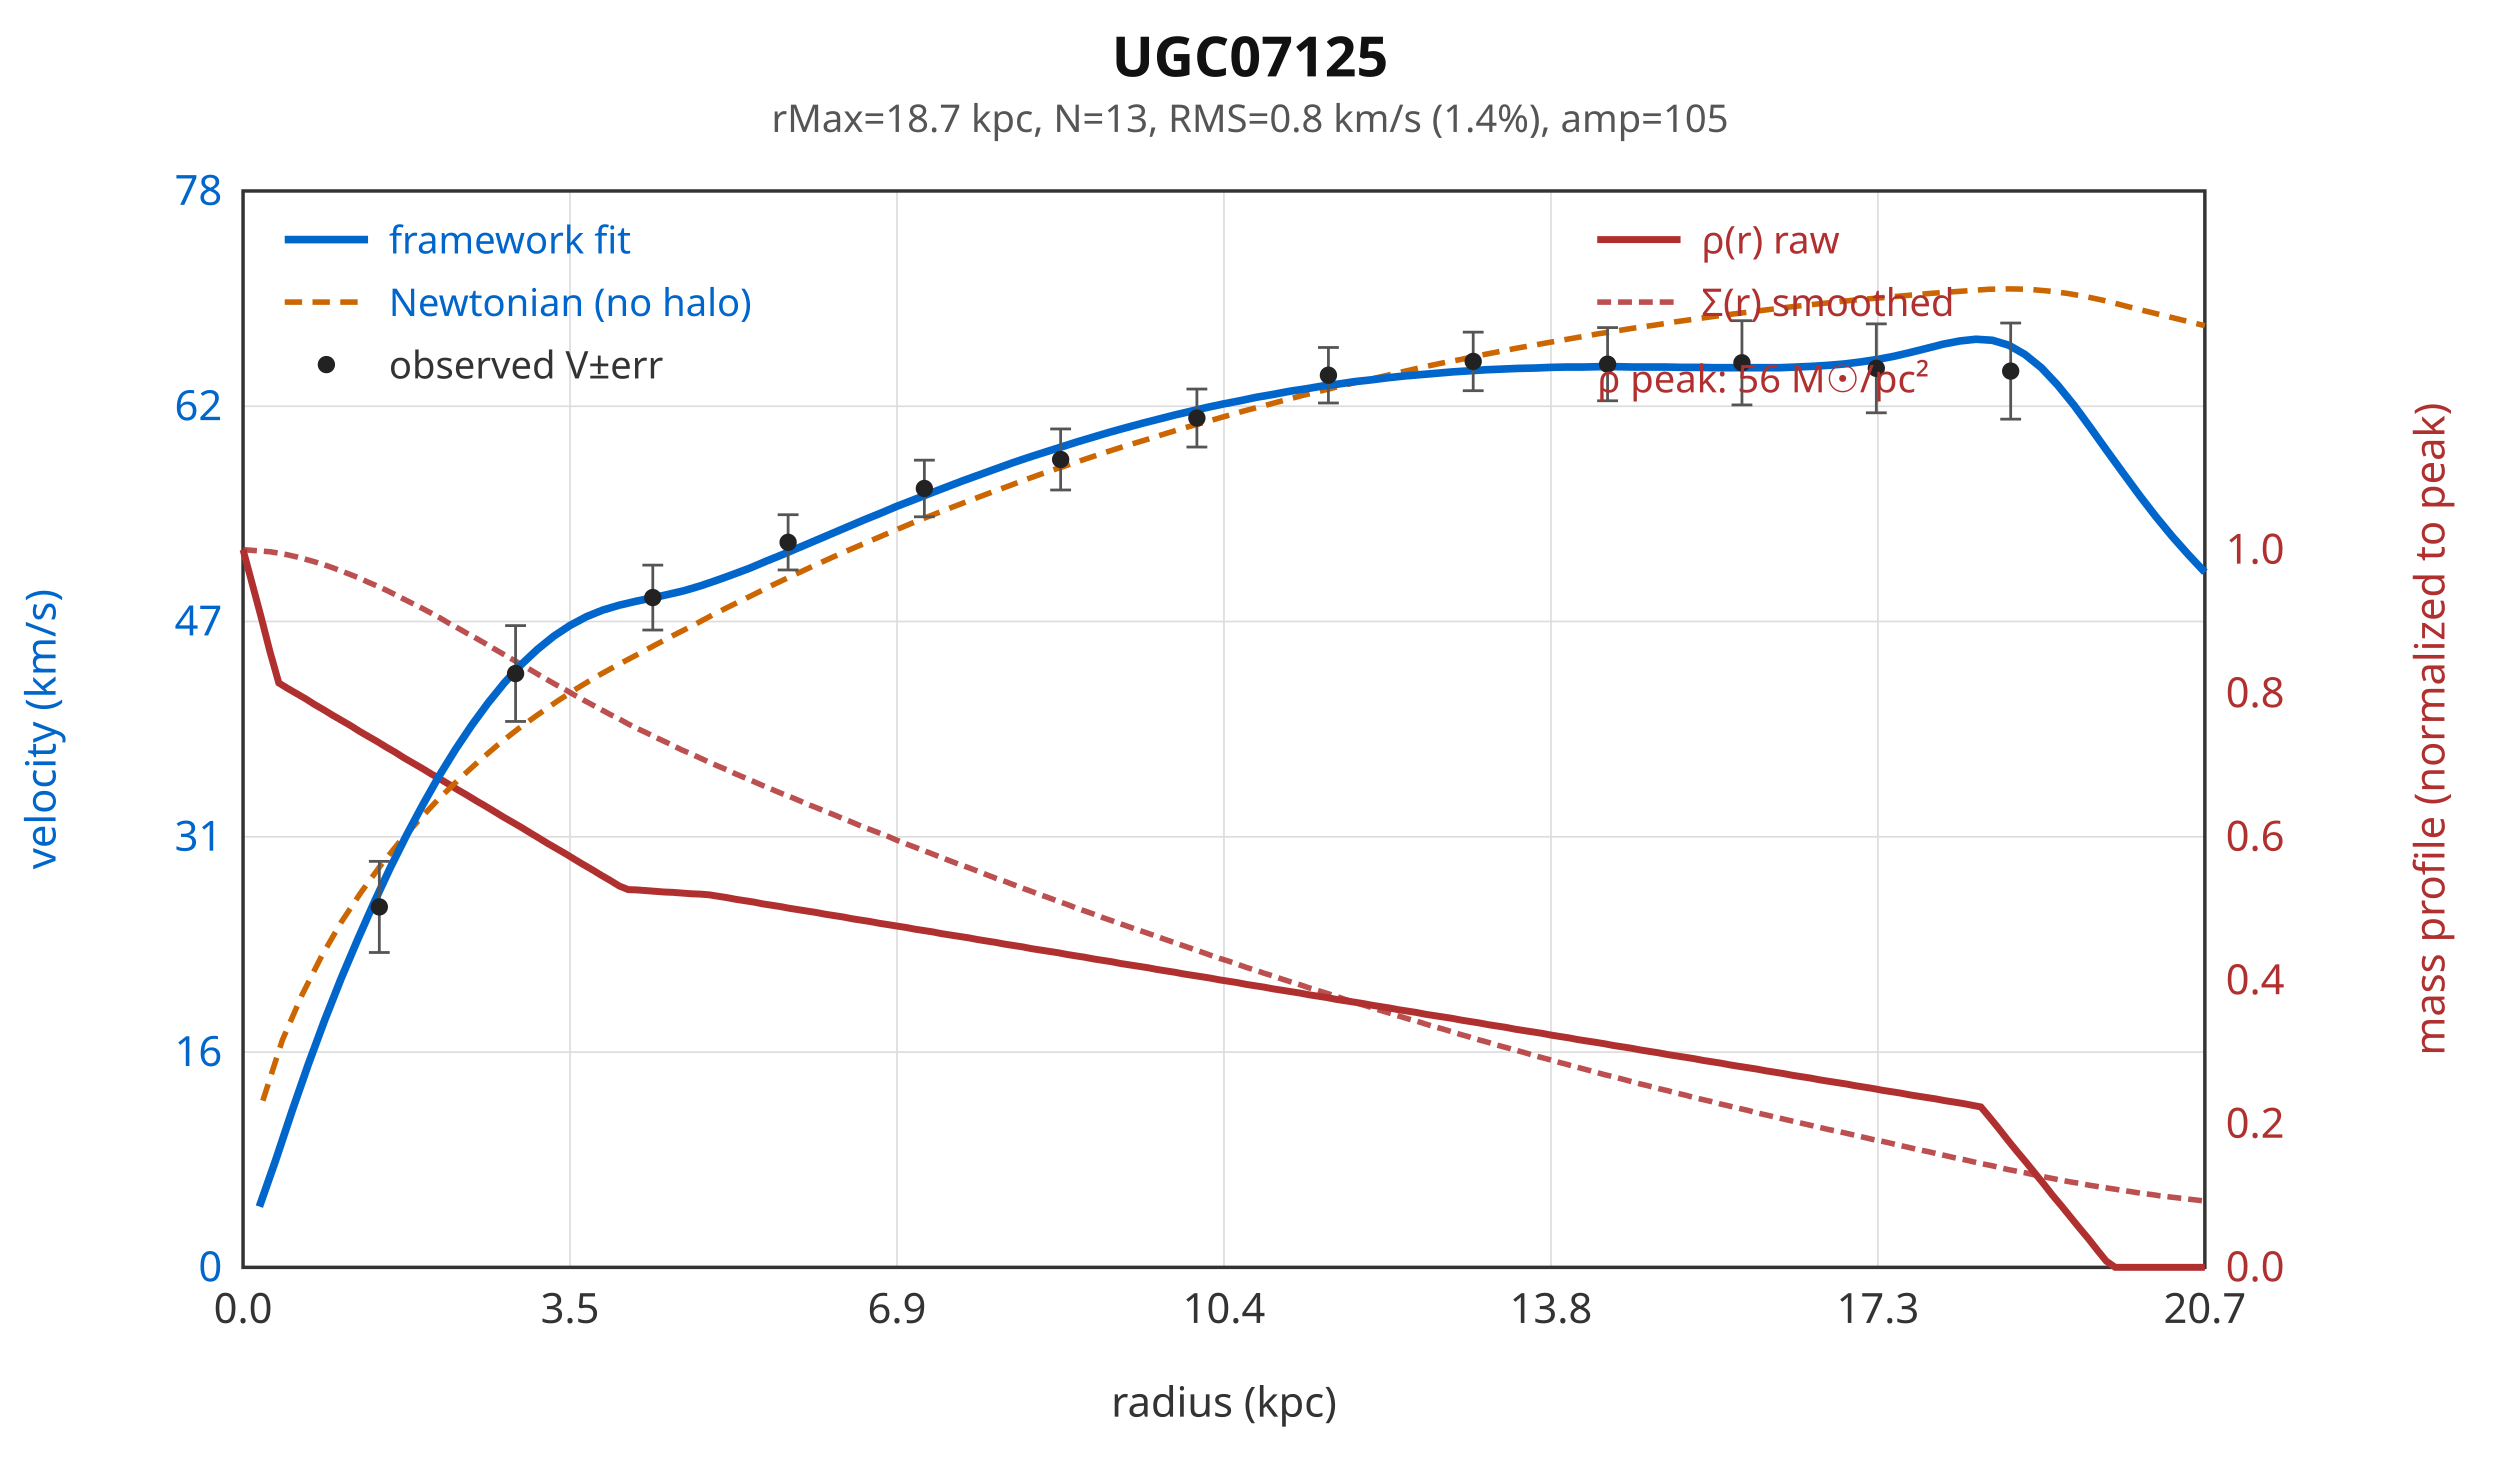
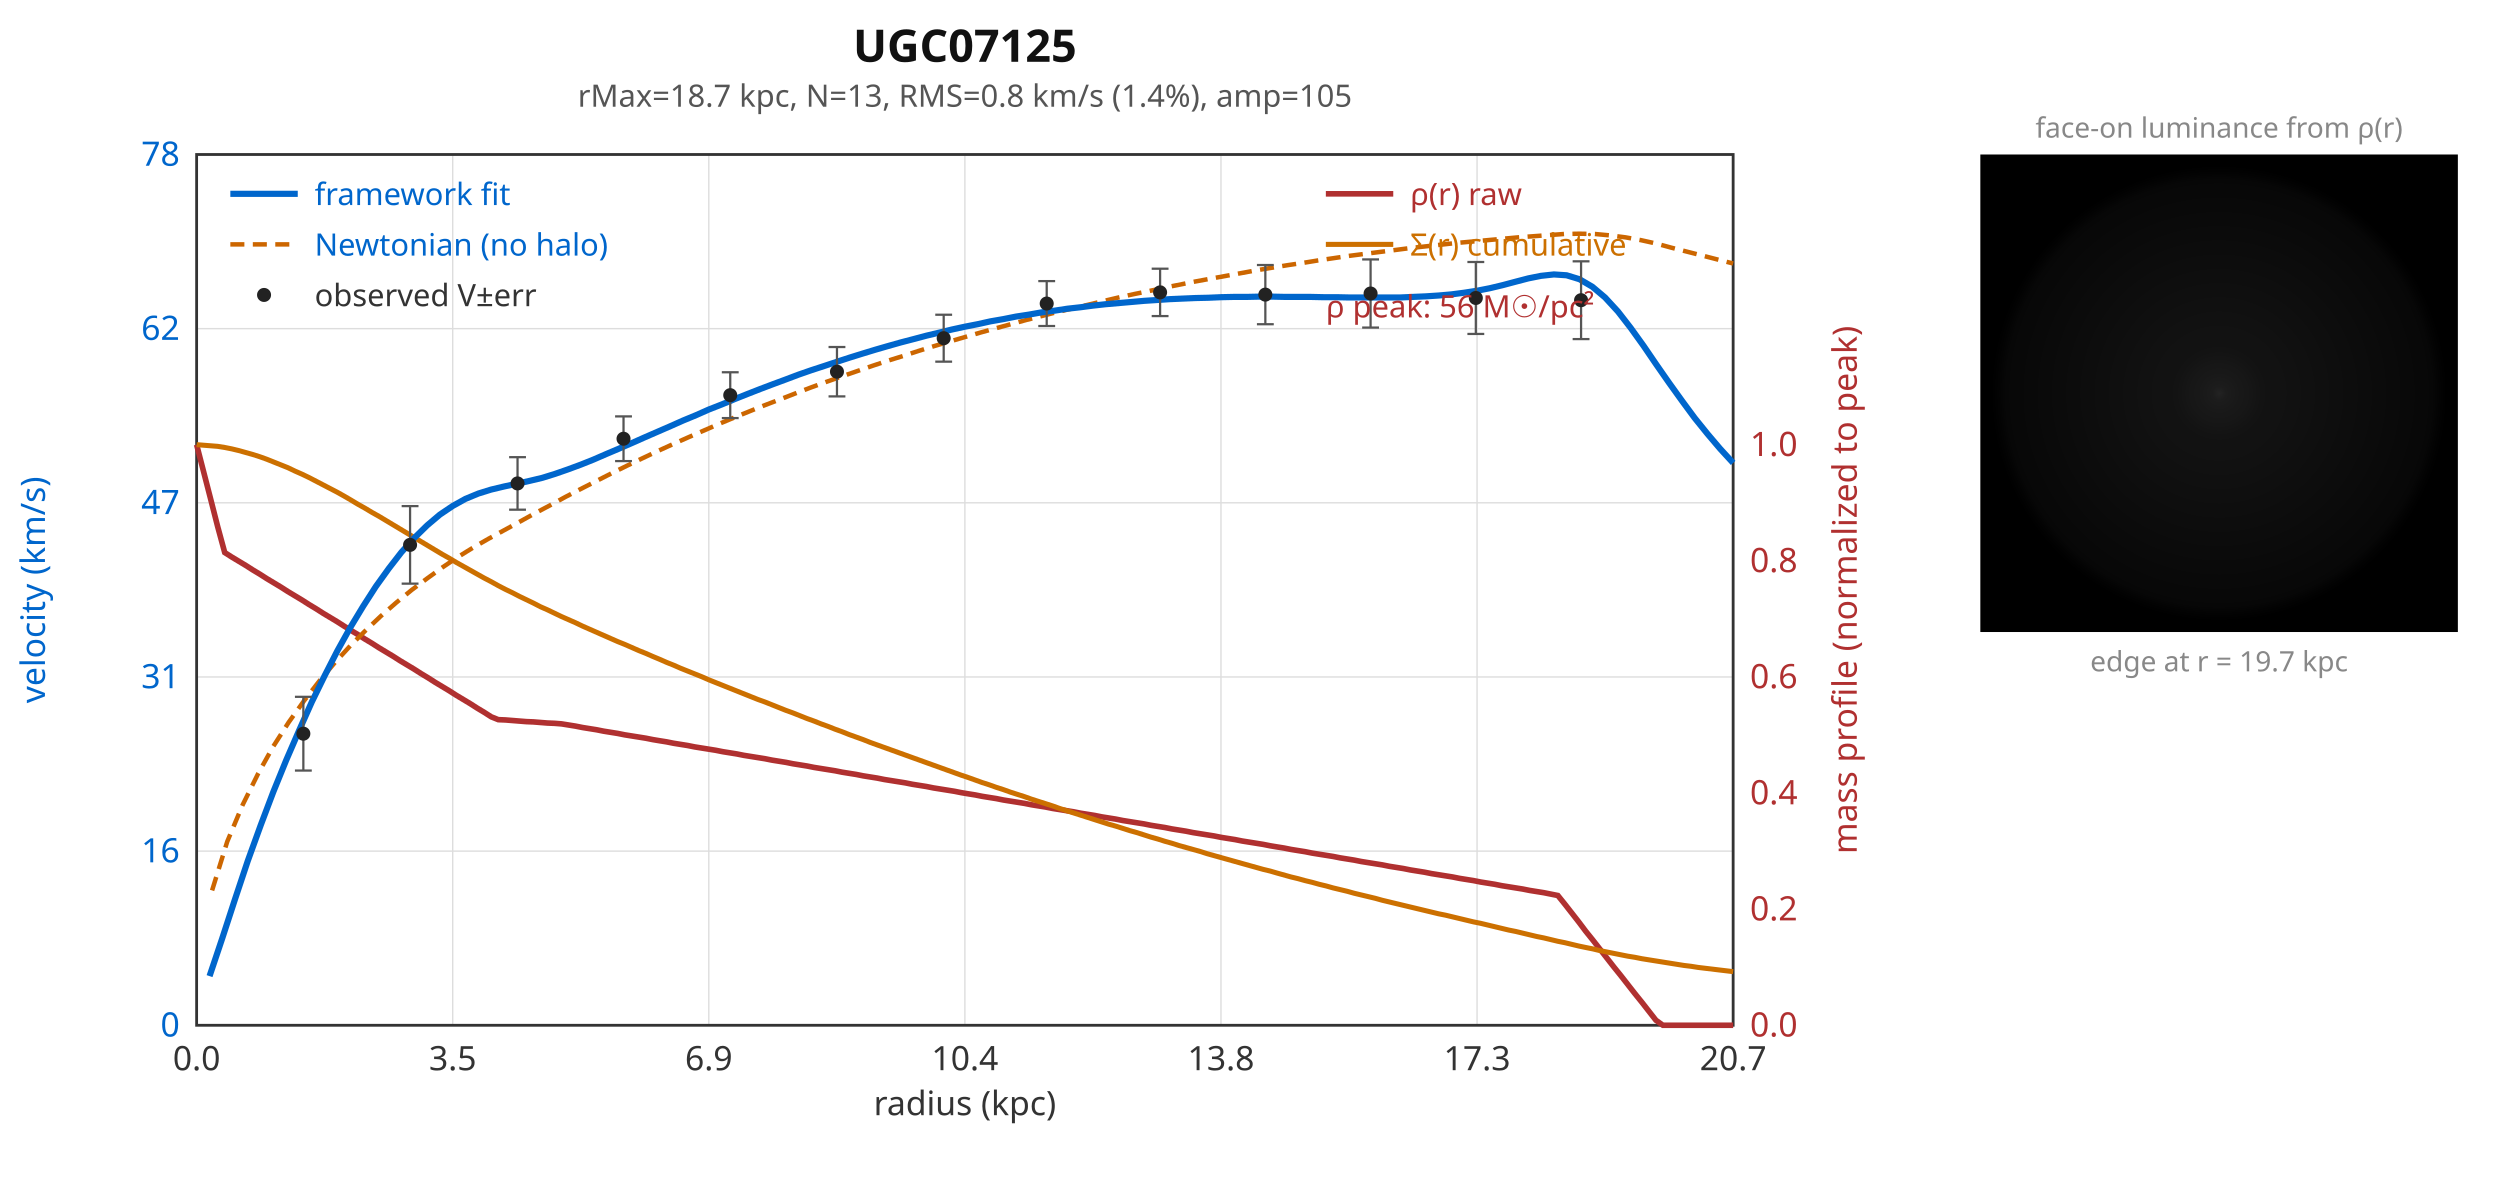
- <svg xmlns="http://www.w3.org/2000/svg" viewBox="0 0 720 420" width="720" height="420" font-family="sans-serif" font-size="12">
+ <svg xmlns="http://www.w3.org/2000/svg" viewBox="0 0 890 420" width="890" height="420" font-family="sans-serif" font-size="12">
  <style>
  .ax { stroke: #333; stroke-width: 1; fill: none; }
  .grid { stroke: #ddd; stroke-width: 0.5; fill: none; }
  .lbl { fill: #333; }
  .lbl-l { fill: #0066cc; }
  .lbl-r { fill: #b03030; }
+   .lbl-s { fill: #cc7000; }
  .obs { fill: #222; }
  .err { stroke: #555; stroke-width: 0.8; fill: none; }
  .fw { stroke: #0066cc; stroke-width: 2.2; fill: none; }
  .nt { stroke: #cc6600; stroke-width: 1.6; fill: none; stroke-dasharray: 5,3; }
  .rho { stroke: #b03030; stroke-width: 2.0; fill: none; }
-   .sig { stroke: #b03030; stroke-width: 1.6; fill: none; stroke-dasharray: 4,2; opacity: 0.85; }
+   .sig { stroke: #cc7000; stroke-width: 1.8; fill: none; }
  .title { fill: #111; font-size: 16px; font-weight: 600; }
  .subtitle { fill: #555; font-size: 11px; }
  .legend { font-size: 11px; }
+   .preview-bg { fill: #000; }
+   .preview-lbl { fill: #888; font-size: 10px; }
</style>
-   <text x="360.0" y="22" text-anchor="middle" class="title">UGC07125</text>
-   <text x="360.0" y="38" text-anchor="middle" class="subtitle">rMax=18.7 kpc, N=13, RMS=0.8 km/s (1.4%), amp=105</text>
-   <line x1="70" y1="365.0" x2="635" y2="365.0" class="grid" />
+   <text x="343.5" y="22" text-anchor="middle" class="title">UGC07125</text>
+   <text x="343.5" y="38" text-anchor="middle" class="subtitle">rMax=18.7 kpc, N=13, RMS=0.8 km/s (1.4%), amp=105</text>
+   <line x1="70" y1="365.0" x2="617" y2="365.0" class="grid" />
  <text x="64" y="369.0" text-anchor="end" class="lbl-l">0</text>
-   <line x1="70" y1="303.0" x2="635" y2="303.0" class="grid" />
+   <line x1="70" y1="303.0" x2="617" y2="303.0" class="grid" />
  <text x="64" y="307.0" text-anchor="end" class="lbl-l">16</text>
-   <line x1="70" y1="241.0" x2="635" y2="241.0" class="grid" />
+   <line x1="70" y1="241.0" x2="617" y2="241.0" class="grid" />
  <text x="64" y="245.0" text-anchor="end" class="lbl-l">31</text>
-   <line x1="70" y1="179.0" x2="635" y2="179.0" class="grid" />
+   <line x1="70" y1="179.0" x2="617" y2="179.0" class="grid" />
  <text x="64" y="183.0" text-anchor="end" class="lbl-l">47</text>
-   <line x1="70" y1="117" x2="635" y2="117" class="grid" />
+   <line x1="70" y1="117" x2="617" y2="117" class="grid" />
  <text x="64" y="121" text-anchor="end" class="lbl-l">62</text>
-   <line x1="70" y1="55.0" x2="635" y2="55.0" class="grid" />
+   <line x1="70" y1="55.0" x2="617" y2="55.0" class="grid" />
  <text x="64" y="59.0" text-anchor="end" class="lbl-l">78</text>
-   <text x="641" y="369.0" text-anchor="start" class="lbl-r">0.0</text>
-   <text x="641" y="327.667" text-anchor="start" class="lbl-r">0.2</text>
-   <text x="641" y="286.333" text-anchor="start" class="lbl-r">0.4</text>
-   <text x="641" y="245" text-anchor="start" class="lbl-r">0.6</text>
-   <text x="641" y="203.667" text-anchor="start" class="lbl-r">0.8</text>
-   <text x="641" y="162.333" text-anchor="start" class="lbl-r">1.0</text>
+   <text x="623" y="369.0" text-anchor="start" class="lbl-r">0.0</text>
+   <text x="623" y="327.667" text-anchor="start" class="lbl-r">0.2</text>
+   <text x="623" y="286.333" text-anchor="start" class="lbl-r">0.4</text>
+   <text x="623" y="245" text-anchor="start" class="lbl-r">0.6</text>
+   <text x="623" y="203.667" text-anchor="start" class="lbl-r">0.8</text>
+   <text x="623" y="162.333" text-anchor="start" class="lbl-r">1.0</text>
  <line x1="70.0" y1="55" x2="70.0" y2="365" class="grid" />
  <text x="70.0" y="381" text-anchor="middle" class="lbl">0.0</text>
-   <line x1="164.167" y1="55" x2="164.167" y2="365" class="grid" />
-   <text x="164.167" y="381" text-anchor="middle" class="lbl">3.5</text>
-   <line x1="258.333" y1="55" x2="258.333" y2="365" class="grid" />
-   <text x="258.333" y="381" text-anchor="middle" class="lbl">6.9</text>
-   <line x1="352.5" y1="55" x2="352.5" y2="365" class="grid" />
-   <text x="352.5" y="381" text-anchor="middle" class="lbl">10.4</text>
-   <line x1="446.667" y1="55" x2="446.667" y2="365" class="grid" />
-   <text x="446.667" y="381" text-anchor="middle" class="lbl">13.8</text>
-   <line x1="540.833" y1="55" x2="540.833" y2="365" class="grid" />
-   <text x="540.833" y="381" text-anchor="middle" class="lbl">17.3</text>
-   <line x1="635.0" y1="55" x2="635.0" y2="365" class="grid" />
-   <text x="635.0" y="381" text-anchor="middle" class="lbl">20.7</text>
-   <text x="352.5" y="408" text-anchor="middle" class="lbl">radius (kpc)</text>
+   <line x1="161.167" y1="55" x2="161.167" y2="365" class="grid" />
+   <text x="161.167" y="381" text-anchor="middle" class="lbl">3.5</text>
+   <line x1="252.333" y1="55" x2="252.333" y2="365" class="grid" />
+   <text x="252.333" y="381" text-anchor="middle" class="lbl">6.9</text>
+   <line x1="343.5" y1="55" x2="343.5" y2="365" class="grid" />
+   <text x="343.5" y="381" text-anchor="middle" class="lbl">10.4</text>
+   <line x1="434.667" y1="55" x2="434.667" y2="365" class="grid" />
+   <text x="434.667" y="381" text-anchor="middle" class="lbl">13.8</text>
+   <line x1="525.833" y1="55" x2="525.833" y2="365" class="grid" />
+   <text x="525.833" y="381" text-anchor="middle" class="lbl">17.3</text>
+   <line x1="617.0" y1="55" x2="617.0" y2="365" class="grid" />
+   <text x="617.0" y="381" text-anchor="middle" class="lbl">20.7</text>
+   <text x="343.5" y="397" text-anchor="middle" class="lbl">radius (kpc)</text>
  <text x="16" y="210.0" text-anchor="middle" class="lbl-l" transform="rotate(-90, 16, 210.0)">velocity (km/s)</text>
-   <text x="704" y="210.0" text-anchor="middle" class="lbl-r" transform="rotate(-90, 704, 210.0)">mass profile (normalized to peak)</text>
-   <rect x="70" y="55" width="565" height="310" class="ax" />
-   <path d="M 70.0,158.3 L 72.6,168.0 L 75.2,177.7 L 77.7,187.5 L 80.3,196.7 L 82.9,198.3 L 85.5,199.8 L 88.1,201.3 L 90.6,202.9 L 93.2,204.4 L 95.8,206.0 L 98.4,207.5 L 101.0,209.0 L 103.5,210.6 L 106.1,212.1 L 108.7,213.6 L 111.3,215.2 L 113.9,216.7 L 116.4,218.3 L 119.0,219.8 L 121.6,221.3 L 124.2,222.9 L 126.8,224.4 L 129.3,225.9 L 131.9,227.5 L 134.5,229.0 L 137.1,230.6 L 139.7,232.1 L 142.2,233.6 L 144.8,235.2 L 147.4,236.7 L 150.0,238.2 L 152.6,239.8 L 155.1,241.3 L 157.7,242.9 L 160.3,244.4 L 162.9,245.9 L 165.5,247.5 L 168.0,249.0 L 170.6,250.5 L 173.2,252.1 L 175.8,253.6 L 178.4,255.2 L 180.9,256.2 L 183.5,256.3 L 186.1,256.5 L 188.7,256.7 L 191.3,256.9 L 193.8,257.0 L 196.4,257.2 L 199.0,257.4 L 201.6,257.5 L 204.2,257.7 L 206.7,258.1 L 209.3,258.5 L 211.9,259.0 L 214.5,259.4 L 217.1,259.8 L 219.6,260.3 L 222.2,260.7 L 224.8,261.1 L 227.4,261.6 L 230.0,262.0 L 232.5,262.4 L 235.1,262.8 L 237.7,263.3 L 240.3,263.7 L 242.9,264.1 L 245.4,264.6 L 248.0,265.0 L 250.6,265.4 L 253.2,265.9 L 255.8,266.3 L 258.3,266.7 L 260.9,267.1 L 263.5,267.6 L 266.1,268.0 L 268.7,268.4 L 271.2,268.9 L 273.8,269.3 L 276.4,269.7 L 279.0,270.1 L 281.6,270.6 L 284.1,271.0 L 286.7,271.4 L 289.3,271.9 L 291.9,272.3 L 294.5,272.7 L 297.0,273.2 L 299.6,273.6 L 302.2,274.0 L 304.8,274.4 L 307.4,274.9 L 309.9,275.3 L 312.5,275.7 L 315.1,276.2 L 317.7,276.6 L 320.3,277.0 L 322.8,277.5 L 325.4,277.9 L 328.0,278.3 L 330.6,278.7 L 333.2,279.2 L 335.7,279.6 L 338.3,280.0 L 340.9,280.5 L 343.5,280.9 L 346.1,281.3 L 348.6,281.7 L 351.2,282.2 L 353.8,282.6 L 356.4,283.0 L 358.9,283.5 L 361.5,283.9 L 364.1,284.3 L 366.7,284.8 L 369.3,285.2 L 371.8,285.6 L 374.4,286.0 L 377.0,286.5 L 379.6,286.9 L 382.2,287.3 L 384.7,287.8 L 387.3,288.2 L 389.9,288.6 L 392.5,289.0 L 395.1,289.5 L 397.6,289.9 L 400.2,290.3 L 402.8,290.8 L 405.4,291.2 L 408.0,291.6 L 410.5,292.1 L 413.1,292.5 L 415.7,292.9 L 418.3,293.3 L 420.9,293.8 L 423.4,294.2 L 426.0,294.6 L 428.6,295.1 L 431.2,295.5 L 433.8,295.9 L 436.3,296.4 L 438.9,296.8 L 441.5,297.2 L 444.1,297.6 L 446.7,298.1 L 449.2,298.5 L 451.8,298.9 L 454.4,299.4 L 457.0,299.8 L 459.6,300.2 L 462.1,300.6 L 464.7,301.1 L 467.3,301.5 L 469.9,301.9 L 472.5,302.4 L 475.0,302.8 L 477.6,303.2 L 480.2,303.7 L 482.8,304.1 L 485.4,304.5 L 487.9,304.9 L 490.5,305.4 L 493.1,305.8 L 495.7,306.2 L 498.3,306.7 L 500.8,307.1 L 503.4,307.5 L 506.0,307.9 L 508.6,308.4 L 511.2,308.8 L 513.7,309.2 L 516.3,309.7 L 518.9,310.1 L 521.5,310.5 L 524.1,311.0 L 526.6,311.4 L 529.2,311.8 L 531.8,312.2 L 534.4,312.7 L 537.0,313.1 L 539.5,313.5 L 542.1,314.0 L 544.7,314.4 L 547.3,314.8 L 549.9,315.3 L 552.4,315.7 L 555.0,316.1 L 557.6,316.5 L 560.2,317.0 L 562.8,317.4 L 565.3,317.8 L 567.9,318.3 L 570.5,318.8 L 573.1,321.9 L 575.7,325.1 L 578.2,328.3 L 580.8,331.5 L 583.4,334.6 L 586.0,337.8 L 588.6,341.0 L 591.1,344.2 L 593.7,347.3 L 596.3,350.5 L 598.9,353.7 L 601.5,356.8 L 604.0,360.0 L 606.6,363.2 L 609.2,365.0 L 611.8,365.0 L 614.4,365.0 L 616.9,365.0 L 619.5,365.0 L 622.1,365.0 L 624.7,365.0 L 627.3,365.0 L 629.8,365.0 L 632.4,365.0 L 635.0,365.0" class="rho" />
-   <path d="M 70.0,158.3 L 72.6,158.5 L 75.2,158.7 L 77.7,158.9 L 80.3,159.3 L 82.9,159.8 L 85.5,160.4 L 88.1,161.1 L 90.6,161.8 L 93.2,162.6 L 95.8,163.5 L 98.4,164.5 L 101.0,165.5 L 103.5,166.5 L 106.1,167.7 L 108.7,168.8 L 111.3,170.0 L 113.9,171.3 L 116.4,172.6 L 119.0,173.9 L 121.6,175.2 L 124.2,176.6 L 126.8,178.0 L 129.3,179.5 L 131.9,180.9 L 134.5,182.4 L 137.1,183.8 L 139.7,185.3 L 142.2,186.8 L 144.8,188.3 L 147.4,189.8 L 150.0,191.3 L 152.6,192.8 L 155.1,194.3 L 157.7,195.8 L 160.3,197.3 L 162.9,198.7 L 165.5,200.2 L 168.0,201.6 L 170.6,203.0 L 173.2,204.4 L 175.8,205.8 L 178.4,207.1 L 180.9,208.5 L 183.5,209.8 L 186.1,211.0 L 188.7,212.3 L 191.3,213.5 L 193.8,214.7 L 196.4,216.0 L 199.0,217.1 L 201.6,218.3 L 204.2,219.5 L 206.7,220.6 L 209.3,221.7 L 211.9,222.9 L 214.5,224.0 L 217.1,225.1 L 219.6,226.2 L 222.2,227.3 L 224.8,228.4 L 227.4,229.4 L 230.0,230.5 L 232.5,231.6 L 235.1,232.6 L 237.7,233.7 L 240.3,234.7 L 242.9,235.8 L 245.4,236.8 L 248.0,237.9 L 250.6,238.9 L 253.2,239.9 L 255.8,240.9 L 258.3,242.0 L 260.9,243.0 L 263.5,244.0 L 266.1,245.0 L 268.7,246.0 L 271.2,247.0 L 273.8,248.0 L 276.4,249.0 L 279.0,249.9 L 281.6,250.9 L 284.1,251.9 L 286.7,252.9 L 289.3,253.8 L 291.9,254.8 L 294.5,255.8 L 297.0,256.7 L 299.6,257.7 L 302.2,258.6 L 304.8,259.6 L 307.4,260.5 L 309.9,261.5 L 312.5,262.4 L 315.1,263.3 L 317.7,264.3 L 320.3,265.2 L 322.8,266.1 L 325.4,267.0 L 328.0,267.9 L 330.6,268.8 L 333.2,269.7 L 335.7,270.6 L 338.3,271.5 L 340.9,272.4 L 343.5,273.3 L 346.1,274.2 L 348.6,275.1 L 351.2,276.0 L 353.8,276.8 L 356.4,277.7 L 358.9,278.6 L 361.5,279.4 L 364.1,280.3 L 366.7,281.1 L 369.3,282.0 L 371.8,282.8 L 374.4,283.6 L 377.0,284.5 L 379.6,285.3 L 382.2,286.1 L 384.7,286.9 L 387.3,287.8 L 389.9,288.6 L 392.5,289.4 L 395.1,290.2 L 397.6,291.0 L 400.2,291.8 L 402.8,292.6 L 405.4,293.4 L 408.0,294.1 L 410.5,294.9 L 413.1,295.7 L 415.7,296.4 L 418.3,297.2 L 420.9,298.0 L 423.4,298.7 L 426.0,299.5 L 428.6,300.2 L 431.2,301.0 L 433.8,301.7 L 436.3,302.4 L 438.9,303.1 L 441.5,303.9 L 444.1,304.6 L 446.7,305.3 L 449.2,306.0 L 451.8,306.7 L 454.4,307.4 L 457.0,308.1 L 459.6,308.8 L 462.1,309.5 L 464.7,310.1 L 467.3,310.8 L 469.9,311.5 L 472.5,312.2 L 475.0,312.8 L 477.6,313.5 L 480.2,314.1 L 482.8,314.8 L 485.4,315.4 L 487.9,316.1 L 490.5,316.7 L 493.1,317.3 L 495.7,318.0 L 498.3,318.6 L 500.8,319.2 L 503.4,319.8 L 506.0,320.5 L 508.6,321.1 L 511.2,321.7 L 513.7,322.3 L 516.3,322.9 L 518.9,323.5 L 521.5,324.1 L 524.1,324.7 L 526.6,325.3 L 529.2,325.8 L 531.8,326.4 L 534.4,327.0 L 537.0,327.6 L 539.5,328.2 L 542.1,328.7 L 544.7,329.3 L 547.3,329.9 L 549.9,330.5 L 552.4,331.1 L 555.0,331.6 L 557.6,332.2 L 560.2,332.8 L 562.8,333.4 L 565.3,333.9 L 567.9,334.5 L 570.5,335.1 L 573.1,335.6 L 575.7,336.2 L 578.2,336.8 L 580.8,337.3 L 583.4,337.8 L 586.0,338.4 L 588.6,338.9 L 591.1,339.4 L 593.7,339.9 L 596.3,340.4 L 598.9,340.8 L 601.5,341.3 L 604.0,341.7 L 606.6,342.1 L 609.2,342.5 L 611.8,342.9 L 614.4,343.3 L 616.9,343.7 L 619.5,344.0 L 622.1,344.4 L 624.7,344.7 L 627.3,345.0 L 629.8,345.3 L 632.4,345.6 L 635.0,345.9" class="sig" />
-   <path d="M 75.7,317.0 L 81.3,299.6 L 87.0,286.5 L 92.6,275.4 L 98.2,265.7 L 103.9,257.1 L 109.5,249.4 L 115.2,242.3 L 120.9,235.9 L 126.5,229.9 L 132.2,224.4 L 137.8,219.3 L 143.4,214.5 L 149.1,210.0 L 154.8,205.9 L 160.4,202.0 L 166.1,198.3 L 171.7,194.9 L 177.3,191.8 L 183.0,188.8 L 188.6,185.8 L 194.3,182.8 L 200.0,179.9 L 205.6,176.9 L 211.2,174.1 L 216.9,171.3 L 222.5,168.5 L 228.2,165.8 L 233.8,163.2 L 239.5,160.6 L 245.2,158.1 L 250.8,155.7 L 256.4,153.3 L 262.1,150.9 L 267.8,148.6 L 273.4,146.4 L 279.1,144.2 L 284.7,142.1 L 290.4,140.0 L 296.0,137.9 L 301.6,135.9 L 307.3,134.0 L 312.9,132.1 L 318.6,130.2 L 324.2,128.4 L 329.9,126.7 L 335.6,124.9 L 341.2,123.2 L 346.9,121.6 L 352.5,120.0 L 358.1,118.4 L 363.8,116.9 L 369.4,115.4 L 375.1,113.9 L 380.8,112.5 L 386.4,111.1 L 392.0,109.8 L 397.7,108.5 L 403.3,107.2 L 409.0,105.9 L 414.6,104.7 L 420.3,103.6 L 425.9,102.4 L 431.6,101.3 L 437.2,100.2 L 442.9,99.2 L 448.5,98.2 L 454.2,97.2 L 459.9,96.2 L 465.5,95.3 L 471.1,94.4 L 476.8,93.6 L 482.4,92.7 L 488.1,91.9 L 493.8,91.1 L 499.4,90.4 L 505.1,89.7 L 510.7,89.0 L 516.4,88.3 L 522.0,87.7 L 527.6,87.1 L 533.3,86.5 L 539.0,86.0 L 544.6,85.5 L 550.2,85.0 L 555.9,84.5 L 561.6,84.1 L 567.2,83.7 L 572.9,83.3 L 578.5,83.2 L 584.1,83.3 L 589.8,83.8 L 595.4,84.5 L 601.1,85.5 L 606.7,86.7 L 612.4,88.2 L 618.0,89.6 L 623.7,91.0 L 629.4,92.4 L 635.0,93.8" class="nt" />
-   <path d="M 74.7,347.5 L 79.4,334.1 L 84.1,320.0 L 88.8,306.5 L 93.5,293.8 L 98.2,281.9 L 103.0,270.6 L 107.7,260.0 L 112.4,249.9 L 117.1,240.5 L 121.8,231.7 L 126.5,223.4 L 131.2,215.8 L 135.9,208.8 L 140.6,202.4 L 145.3,196.6 L 150.0,191.5 L 154.8,187.0 L 159.5,183.2 L 164.2,180.1 L 168.9,177.6 L 173.6,175.7 L 178.3,174.3 L 183.0,173.2 L 187.7,172.2 L 192.4,171.2 L 197.1,170.1 L 201.8,168.7 L 206.5,167.1 L 211.2,165.4 L 216.0,163.6 L 220.7,161.6 L 225.4,159.7 L 230.1,157.7 L 234.8,155.7 L 239.5,153.7 L 244.2,151.7 L 248.9,149.7 L 253.6,147.8 L 258.3,145.8 L 263.0,144.0 L 267.8,142.1 L 272.5,140.3 L 277.2,138.5 L 281.9,136.8 L 286.6,135.1 L 291.3,133.4 L 296.0,131.8 L 300.7,130.3 L 305.4,128.8 L 310.1,127.3 L 314.8,125.9 L 319.5,124.5 L 324.2,123.2 L 329.0,121.9 L 333.7,120.7 L 338.4,119.5 L 343.1,118.4 L 347.8,117.3 L 352.5,116.3 L 357.2,115.4 L 361.9,114.4 L 366.6,113.6 L 371.3,112.7 L 376.0,112.0 L 380.7,111.2 L 385.5,110.6 L 390.2,109.9 L 394.9,109.4 L 399.6,108.8 L 404.3,108.3 L 409.0,107.9 L 413.7,107.5 L 418.4,107.1 L 423.1,106.8 L 427.8,106.5 L 432.5,106.3 L 437.2,106.1 L 442.0,106.0 L 446.7,105.8 L 451.4,105.7 L 456.1,105.7 L 460.8,105.6 L 465.5,105.6 L 470.2,105.7 L 474.9,105.7 L 479.6,105.7 L 484.3,105.8 L 489.0,105.8 L 493.8,105.9 L 498.5,105.9 L 503.2,105.9 L 507.9,105.9 L 512.6,105.9 L 517.3,105.7 L 522.0,105.5 L 526.7,105.2 L 531.4,104.8 L 536.1,104.2 L 540.8,103.5 L 545.5,102.6 L 550.2,101.5 L 555.0,100.3 L 559.7,99.1 L 564.4,98.2 L 569.1,97.7 L 573.8,98.0 L 578.5,99.4 L 583.2,102.1 L 587.9,105.9 L 592.6,110.9 L 597.3,116.7 L 602.0,123.1 L 606.7,129.7 L 611.5,136.3 L 616.2,142.7 L 620.9,148.8 L 625.6,154.5 L 630.3,159.8 L 635.0,164.8" class="fw" />
-   <line x1="109.244" y1="248.068" x2="109.244" y2="274.318" class="err" />
-   <line x1="106.244" y1="248.068" x2="112.244" y2="248.068" class="err" />
-   <line x1="106.244" y1="274.318" x2="112.244" y2="274.318" class="err" />
-   <circle cx="109.244" cy="261.193" r="2.5" class="obs" />
-   <line x1="148.487" y1="180.175" x2="148.487" y2="207.778" class="err" />
-   <line x1="145.487" y1="180.175" x2="151.487" y2="180.175" class="err" />
-   <line x1="145.487" y1="207.778" x2="151.487" y2="207.778" class="err" />
-   <circle cx="148.487" cy="193.977" r="2.5" class="obs" />
-   <line x1="188.004" y1="162.755" x2="188.004" y2="181.448" class="err" />
-   <line x1="185.004" y1="162.755" x2="191.004" y2="162.755" class="err" />
-   <line x1="185.004" y1="181.448" x2="191.004" y2="181.448" class="err" />
-   <circle cx="188.004" cy="172.101" r="2.5" class="obs" />
-   <line x1="226.975" y1="148.238" x2="226.975" y2="164.147" class="err" />
-   <line x1="223.975" y1="148.238" x2="229.975" y2="148.238" class="err" />
-   <line x1="223.975" y1="164.147" x2="229.975" y2="164.147" class="err" />
-   <circle cx="226.975" cy="156.192" r="2.5" class="obs" />
-   <line x1="266.218" y1="132.527" x2="266.218" y2="148.834" class="err" />
-   <line x1="263.218" y1="132.527" x2="269.218" y2="132.527" class="err" />
-   <line x1="263.218" y1="148.834" x2="269.218" y2="148.834" class="err" />
-   <circle cx="266.218" cy="140.681" r="2.5" class="obs" />
-   <line x1="305.462" y1="123.539" x2="305.462" y2="141.118" class="err" />
-   <line x1="302.462" y1="123.539" x2="308.462" y2="123.539" class="err" />
-   <line x1="302.462" y1="141.118" x2="308.462" y2="141.118" class="err" />
-   <circle cx="305.462" cy="132.329" r="2.5" class="obs" />
-   <line x1="344.706" y1="112.044" x2="344.706" y2="128.749" class="err" />
-   <line x1="341.706" y1="112.044" x2="347.706" y2="112.044" class="err" />
-   <line x1="341.706" y1="128.749" x2="347.706" y2="128.749" class="err" />
-   <circle cx="344.706" cy="120.397" r="2.5" class="obs" />
-   <line x1="382.587" y1="100.073" x2="382.587" y2="116.061" class="err" />
-   <line x1="379.587" y1="100.073" x2="385.587" y2="100.073" class="err" />
-   <line x1="379.587" y1="116.061" x2="385.587" y2="116.061" class="err" />
-   <circle cx="382.587" cy="108.067" r="2.5" class="obs" />
-   <line x1="424.283" y1="95.658" x2="424.283" y2="112.522" class="err" />
-   <line x1="421.283" y1="95.658" x2="427.283" y2="95.658" class="err" />
-   <line x1="421.283" y1="112.522" x2="427.283" y2="112.522" class="err" />
-   <circle cx="424.283" cy="104.09" r="2.5" class="obs" />
-   <line x1="462.982" y1="94.345" x2="462.982" y2="115.425" class="err" />
-   <line x1="459.982" y1="94.345" x2="465.982" y2="94.345" class="err" />
-   <line x1="459.982" y1="115.425" x2="465.982" y2="115.425" class="err" />
-   <circle cx="462.982" cy="104.885" r="2.5" class="obs" />
-   <line x1="501.681" y1="92.357" x2="501.681" y2="116.618" class="err" />
-   <line x1="498.681" y1="92.357" x2="504.681" y2="92.357" class="err" />
-   <line x1="498.681" y1="116.618" x2="504.681" y2="116.618" class="err" />
-   <circle cx="501.681" cy="104.488" r="2.5" class="obs" />
-   <line x1="540.379" y1="93.272" x2="540.379" y2="118.885" class="err" />
-   <line x1="537.379" y1="93.272" x2="543.379" y2="93.272" class="err" />
-   <line x1="537.379" y1="118.885" x2="543.379" y2="118.885" class="err" />
-   <circle cx="540.379" cy="106.078" r="2.5" class="obs" />
-   <line x1="579.078" y1="93.033" x2="579.078" y2="120.715" class="err" />
-   <line x1="576.078" y1="93.033" x2="582.078" y2="93.033" class="err" />
-   <line x1="576.078" y1="120.715" x2="582.078" y2="120.715" class="err" />
-   <circle cx="579.078" cy="106.874" r="2.5" class="obs" />
+   <text x="661" y="210.0" text-anchor="middle" class="lbl-r" transform="rotate(-90, 661, 210.0)">mass profile (normalized to peak)</text>
+   <rect x="70" y="55" width="547" height="310" class="ax" />
+   <path d="M 70.0,158.3 L 72.5,168.0 L 75.0,177.7 L 77.5,187.5 L 80.0,196.7 L 82.5,198.3 L 85.0,199.8 L 87.5,201.3 L 90.0,202.9 L 92.5,204.4 L 95.0,206.0 L 97.5,207.5 L 100.0,209.0 L 102.5,210.6 L 105.0,212.1 L 107.5,213.6 L 110.0,215.2 L 112.5,216.7 L 115.0,218.3 L 117.5,219.8 L 120.0,221.3 L 122.5,222.9 L 124.9,224.4 L 127.4,225.9 L 129.9,227.5 L 132.4,229.0 L 134.9,230.6 L 137.4,232.1 L 139.9,233.6 L 142.4,235.2 L 144.9,236.7 L 147.4,238.2 L 149.9,239.8 L 152.4,241.3 L 154.9,242.9 L 157.4,244.4 L 159.9,245.9 L 162.4,247.5 L 164.9,249.0 L 167.4,250.5 L 169.9,252.1 L 172.4,253.6 L 174.9,255.2 L 177.4,256.2 L 179.9,256.3 L 182.4,256.5 L 184.9,256.7 L 187.4,256.9 L 189.9,257.0 L 192.4,257.2 L 194.9,257.4 L 197.4,257.5 L 199.9,257.7 L 202.4,258.1 L 204.9,258.5 L 207.4,259.0 L 209.9,259.4 L 212.4,259.8 L 214.9,260.3 L 217.4,260.7 L 219.9,261.1 L 222.4,261.6 L 224.9,262.0 L 227.4,262.4 L 229.9,262.8 L 232.4,263.3 L 234.8,263.7 L 237.3,264.1 L 239.8,264.6 L 242.3,265.0 L 244.8,265.4 L 247.3,265.9 L 249.8,266.3 L 252.3,266.7 L 254.8,267.1 L 257.3,267.6 L 259.8,268.0 L 262.3,268.4 L 264.8,268.9 L 267.3,269.3 L 269.8,269.7 L 272.3,270.1 L 274.8,270.6 L 277.3,271.0 L 279.8,271.4 L 282.3,271.9 L 284.8,272.3 L 287.3,272.7 L 289.8,273.2 L 292.3,273.6 L 294.8,274.0 L 297.3,274.4 L 299.8,274.9 L 302.3,275.3 L 304.8,275.7 L 307.3,276.2 L 309.8,276.6 L 312.3,277.0 L 314.8,277.5 L 317.3,277.9 L 319.8,278.3 L 322.3,278.7 L 324.8,279.2 L 327.3,279.6 L 329.8,280.0 L 332.3,280.5 L 334.8,280.9 L 337.3,281.3 L 339.8,281.7 L 342.3,282.2 L 344.7,282.6 L 347.2,283.0 L 349.7,283.5 L 352.2,283.9 L 354.7,284.3 L 357.2,284.8 L 359.7,285.2 L 362.2,285.6 L 364.7,286.0 L 367.2,286.5 L 369.7,286.9 L 372.2,287.3 L 374.7,287.8 L 377.2,288.2 L 379.7,288.6 L 382.2,289.0 L 384.7,289.5 L 387.2,289.9 L 389.7,290.3 L 392.2,290.8 L 394.7,291.2 L 397.2,291.6 L 399.7,292.1 L 402.2,292.5 L 404.7,292.9 L 407.2,293.3 L 409.7,293.8 L 412.2,294.2 L 414.7,294.6 L 417.2,295.1 L 419.7,295.5 L 422.2,295.9 L 424.7,296.4 L 427.2,296.8 L 429.7,297.2 L 432.2,297.6 L 434.7,298.1 L 437.2,298.5 L 439.7,298.9 L 442.2,299.4 L 444.7,299.8 L 447.2,300.2 L 449.7,300.6 L 452.2,301.1 L 454.6,301.5 L 457.1,301.9 L 459.6,302.4 L 462.1,302.8 L 464.6,303.2 L 467.1,303.7 L 469.6,304.1 L 472.1,304.5 L 474.6,304.9 L 477.1,305.4 L 479.6,305.8 L 482.1,306.2 L 484.6,306.7 L 487.1,307.1 L 489.6,307.5 L 492.1,307.9 L 494.6,308.4 L 497.1,308.8 L 499.6,309.2 L 502.1,309.7 L 504.6,310.1 L 507.1,310.5 L 509.6,311.0 L 512.1,311.4 L 514.6,311.8 L 517.1,312.2 L 519.6,312.7 L 522.1,313.1 L 524.6,313.5 L 527.1,314.0 L 529.6,314.4 L 532.1,314.8 L 534.6,315.3 L 537.1,315.7 L 539.6,316.1 L 542.1,316.5 L 544.6,317.0 L 547.1,317.4 L 549.6,317.8 L 552.1,318.3 L 554.6,318.8 L 557.1,321.9 L 559.6,325.1 L 562.1,328.3 L 564.5,331.5 L 567.0,334.6 L 569.5,337.8 L 572.0,341.0 L 574.5,344.2 L 577.0,347.3 L 579.5,350.5 L 582.0,353.7 L 584.5,356.8 L 587.0,360.0 L 589.5,363.2 L 592.0,365.0 L 594.5,365.0 L 597.0,365.0 L 599.5,365.0 L 602.0,365.0 L 604.5,365.0 L 607.0,365.0 L 609.5,365.0 L 612.0,365.0 L 614.5,365.0 L 617.0,365.0" class="rho" />
+   <path d="M 70.0,158.3 L 72.5,158.5 L 75.0,158.7 L 77.5,158.9 L 80.0,159.3 L 82.5,159.8 L 85.0,160.4 L 87.5,161.1 L 90.0,161.8 L 92.5,162.6 L 95.0,163.5 L 97.5,164.5 L 100.0,165.5 L 102.5,166.5 L 105.0,167.7 L 107.5,168.8 L 110.0,170.0 L 112.5,171.3 L 115.0,172.6 L 117.5,173.9 L 120.0,175.2 L 122.5,176.6 L 124.9,178.0 L 127.4,179.5 L 129.9,180.9 L 132.4,182.4 L 134.9,183.8 L 137.4,185.3 L 139.9,186.8 L 142.4,188.3 L 144.9,189.8 L 147.4,191.3 L 149.9,192.8 L 152.4,194.3 L 154.9,195.8 L 157.4,197.3 L 159.9,198.7 L 162.4,200.2 L 164.9,201.6 L 167.4,203.0 L 169.9,204.4 L 172.4,205.8 L 174.9,207.1 L 177.4,208.5 L 179.9,209.8 L 182.4,211.0 L 184.9,212.3 L 187.4,213.5 L 189.9,214.7 L 192.4,216.0 L 194.9,217.1 L 197.4,218.3 L 199.9,219.5 L 202.4,220.6 L 204.9,221.7 L 207.4,222.9 L 209.9,224.0 L 212.4,225.1 L 214.9,226.2 L 217.4,227.3 L 219.9,228.4 L 222.4,229.4 L 224.9,230.5 L 227.4,231.6 L 229.9,232.6 L 232.4,233.7 L 234.8,234.7 L 237.3,235.8 L 239.8,236.8 L 242.3,237.9 L 244.8,238.9 L 247.3,239.9 L 249.8,240.9 L 252.3,242.0 L 254.8,243.0 L 257.3,244.0 L 259.8,245.0 L 262.3,246.0 L 264.8,247.0 L 267.3,248.0 L 269.8,249.0 L 272.3,249.9 L 274.8,250.9 L 277.3,251.9 L 279.8,252.9 L 282.3,253.8 L 284.8,254.8 L 287.3,255.8 L 289.8,256.7 L 292.3,257.7 L 294.8,258.6 L 297.3,259.6 L 299.8,260.5 L 302.3,261.5 L 304.8,262.4 L 307.3,263.3 L 309.8,264.3 L 312.3,265.2 L 314.8,266.1 L 317.3,267.0 L 319.8,267.9 L 322.3,268.8 L 324.8,269.7 L 327.3,270.6 L 329.8,271.5 L 332.3,272.4 L 334.8,273.3 L 337.3,274.2 L 339.8,275.1 L 342.3,276.0 L 344.7,276.8 L 347.2,277.7 L 349.7,278.6 L 352.2,279.4 L 354.7,280.3 L 357.2,281.1 L 359.7,282.0 L 362.2,282.8 L 364.7,283.6 L 367.2,284.5 L 369.7,285.3 L 372.2,286.1 L 374.7,286.9 L 377.2,287.8 L 379.7,288.6 L 382.2,289.4 L 384.7,290.2 L 387.2,291.0 L 389.7,291.8 L 392.2,292.6 L 394.7,293.4 L 397.2,294.1 L 399.7,294.9 L 402.2,295.7 L 404.7,296.4 L 407.2,297.2 L 409.7,298.0 L 412.2,298.7 L 414.7,299.5 L 417.2,300.2 L 419.7,301.0 L 422.2,301.7 L 424.7,302.4 L 427.2,303.1 L 429.7,303.9 L 432.2,304.6 L 434.7,305.3 L 437.2,306.0 L 439.7,306.7 L 442.2,307.4 L 444.7,308.1 L 447.2,308.8 L 449.7,309.5 L 452.2,310.1 L 454.6,310.8 L 457.1,311.5 L 459.6,312.2 L 462.1,312.8 L 464.6,313.5 L 467.1,314.1 L 469.6,314.8 L 472.1,315.4 L 474.6,316.1 L 477.1,316.7 L 479.6,317.3 L 482.1,318.0 L 484.6,318.6 L 487.1,319.2 L 489.6,319.8 L 492.1,320.5 L 494.6,321.1 L 497.1,321.7 L 499.6,322.3 L 502.1,322.9 L 504.6,323.5 L 507.1,324.1 L 509.6,324.7 L 512.1,325.3 L 514.6,325.8 L 517.1,326.4 L 519.6,327.0 L 522.1,327.6 L 524.6,328.2 L 527.1,328.7 L 529.6,329.3 L 532.1,329.9 L 534.6,330.5 L 537.1,331.1 L 539.6,331.6 L 542.1,332.2 L 544.6,332.8 L 547.1,333.4 L 549.6,333.9 L 552.1,334.5 L 554.6,335.1 L 557.1,335.6 L 559.6,336.2 L 562.1,336.8 L 564.5,337.3 L 567.0,337.8 L 569.5,338.4 L 572.0,338.9 L 574.5,339.4 L 577.0,339.9 L 579.5,340.4 L 582.0,340.8 L 584.5,341.3 L 587.0,341.7 L 589.5,342.1 L 592.0,342.5 L 594.5,342.9 L 597.0,343.3 L 599.5,343.7 L 602.0,344.0 L 604.5,344.4 L 607.0,344.7 L 609.5,345.0 L 612.0,345.3 L 614.5,345.6 L 617.0,345.9" class="sig" />
+   <path d="M 75.5,317.0 L 80.9,299.6 L 86.4,286.5 L 91.9,275.4 L 97.3,265.7 L 102.8,257.1 L 108.3,249.4 L 113.8,242.3 L 119.2,235.9 L 124.7,229.9 L 130.2,224.4 L 135.6,219.3 L 141.1,214.5 L 146.6,210.0 L 152.1,205.9 L 157.5,202.0 L 163.0,198.3 L 168.5,194.9 L 173.9,191.8 L 179.4,188.8 L 184.9,185.8 L 190.3,182.8 L 195.8,179.9 L 201.3,176.9 L 206.7,174.1 L 212.2,171.3 L 217.7,168.5 L 223.2,165.8 L 228.6,163.2 L 234.1,160.6 L 239.6,158.1 L 245.0,155.7 L 250.5,153.3 L 256.0,150.9 L 261.5,148.6 L 266.9,146.4 L 272.4,144.2 L 277.9,142.1 L 283.3,140.0 L 288.8,137.9 L 294.3,135.9 L 299.7,134.0 L 305.2,132.1 L 310.7,130.2 L 316.1,128.4 L 321.6,126.7 L 327.1,124.9 L 332.6,123.2 L 338.0,121.6 L 343.5,120.0 L 349.0,118.4 L 354.4,116.9 L 359.9,115.4 L 365.4,113.9 L 370.9,112.5 L 376.3,111.1 L 381.8,109.8 L 387.3,108.5 L 392.7,107.2 L 398.2,105.9 L 403.7,104.7 L 409.1,103.6 L 414.6,102.4 L 420.1,101.3 L 425.6,100.2 L 431.0,99.2 L 436.5,98.2 L 442.0,97.2 L 447.4,96.2 L 452.9,95.3 L 458.4,94.4 L 463.8,93.6 L 469.3,92.7 L 474.8,91.9 L 480.2,91.1 L 485.7,90.4 L 491.2,89.7 L 496.7,89.0 L 502.1,88.3 L 507.6,87.7 L 513.1,87.1 L 518.5,86.5 L 524.0,86.0 L 529.5,85.5 L 535.0,85.0 L 540.4,84.5 L 545.9,84.1 L 551.4,83.7 L 556.8,83.3 L 562.3,83.2 L 567.8,83.3 L 573.2,83.8 L 578.7,84.5 L 584.2,85.5 L 589.6,86.7 L 595.1,88.2 L 600.6,89.6 L 606.1,91.0 L 611.5,92.4 L 617.0,93.8" class="nt" />
+   <path d="M 74.6,347.5 L 79.1,334.1 L 83.7,320.0 L 88.2,306.5 L 92.8,293.8 L 97.3,281.9 L 101.9,270.6 L 106.5,260.0 L 111.0,249.9 L 115.6,240.5 L 120.1,231.7 L 124.7,223.4 L 129.3,215.8 L 133.8,208.8 L 138.4,202.4 L 142.9,196.6 L 147.5,191.5 L 152.1,187.0 L 156.6,183.2 L 161.2,180.1 L 165.7,177.6 L 170.3,175.7 L 174.8,174.3 L 179.4,173.2 L 184.0,172.2 L 188.5,171.2 L 193.1,170.1 L 197.6,168.7 L 202.2,167.1 L 206.8,165.4 L 211.3,163.6 L 215.9,161.6 L 220.4,159.7 L 225.0,157.7 L 229.5,155.7 L 234.1,153.7 L 238.7,151.7 L 243.2,149.7 L 247.8,147.8 L 252.3,145.8 L 256.9,144.0 L 261.5,142.1 L 266.0,140.3 L 270.6,138.5 L 275.1,136.8 L 279.7,135.1 L 284.2,133.4 L 288.8,131.8 L 293.4,130.3 L 297.9,128.8 L 302.5,127.3 L 307.0,125.9 L 311.6,124.5 L 316.1,123.2 L 320.7,121.9 L 325.3,120.7 L 329.8,119.5 L 334.4,118.4 L 338.9,117.3 L 343.5,116.3 L 348.1,115.4 L 352.6,114.4 L 357.2,113.6 L 361.7,112.7 L 366.3,112.0 L 370.8,111.2 L 375.4,110.6 L 380.0,109.9 L 384.5,109.4 L 389.1,108.8 L 393.6,108.3 L 398.2,107.9 L 402.8,107.5 L 407.3,107.1 L 411.9,106.8 L 416.4,106.5 L 421.0,106.3 L 425.6,106.1 L 430.1,106.0 L 434.7,105.8 L 439.2,105.7 L 443.8,105.7 L 448.3,105.6 L 452.9,105.6 L 457.5,105.7 L 462.0,105.7 L 466.6,105.7 L 471.1,105.8 L 475.7,105.8 L 480.2,105.9 L 484.8,105.9 L 489.4,105.9 L 493.9,105.9 L 498.5,105.9 L 503.0,105.7 L 507.6,105.5 L 512.2,105.2 L 516.7,104.8 L 521.3,104.2 L 525.8,103.5 L 530.4,102.6 L 535.0,101.5 L 539.5,100.3 L 544.1,99.1 L 548.6,98.2 L 553.2,97.7 L 557.7,98.0 L 562.3,99.4 L 566.9,102.1 L 571.4,105.9 L 576.0,110.9 L 580.5,116.7 L 585.1,123.1 L 589.6,129.7 L 594.2,136.3 L 598.8,142.7 L 603.3,148.8 L 607.9,154.5 L 612.4,159.8 L 617.0,164.8" class="fw" />
+   <line x1="107.993" y1="248.068" x2="107.993" y2="274.318" class="err" />
+   <line x1="104.993" y1="248.068" x2="110.993" y2="248.068" class="err" />
+   <line x1="104.993" y1="274.318" x2="110.993" y2="274.318" class="err" />
+   <circle cx="107.993" cy="261.193" r="2.5" class="obs" />
+   <line x1="145.987" y1="180.175" x2="145.987" y2="207.778" class="err" />
+   <line x1="142.987" y1="180.175" x2="148.987" y2="180.175" class="err" />
+   <line x1="142.987" y1="207.778" x2="148.987" y2="207.778" class="err" />
+   <circle cx="145.987" cy="193.977" r="2.5" class="obs" />
+   <line x1="184.244" y1="162.755" x2="184.244" y2="181.448" class="err" />
+   <line x1="181.244" y1="162.755" x2="187.244" y2="162.755" class="err" />
+   <line x1="181.244" y1="181.448" x2="187.244" y2="181.448" class="err" />
+   <circle cx="184.244" cy="172.101" r="2.5" class="obs" />
+   <line x1="221.974" y1="148.238" x2="221.974" y2="164.147" class="err" />
+   <line x1="218.974" y1="148.238" x2="224.974" y2="148.238" class="err" />
+   <line x1="218.974" y1="164.147" x2="224.974" y2="164.147" class="err" />
+   <circle cx="221.974" cy="156.192" r="2.5" class="obs" />
+   <line x1="259.967" y1="132.527" x2="259.967" y2="148.834" class="err" />
+   <line x1="256.967" y1="132.527" x2="262.967" y2="132.527" class="err" />
+   <line x1="256.967" y1="148.834" x2="262.967" y2="148.834" class="err" />
+   <circle cx="259.967" cy="140.681" r="2.5" class="obs" />
+   <line x1="297.961" y1="123.539" x2="297.961" y2="141.118" class="err" />
+   <line x1="294.961" y1="123.539" x2="300.961" y2="123.539" class="err" />
+   <line x1="294.961" y1="141.118" x2="300.961" y2="141.118" class="err" />
+   <circle cx="297.961" cy="132.329" r="2.5" class="obs" />
+   <line x1="335.954" y1="112.044" x2="335.954" y2="128.749" class="err" />
+   <line x1="332.954" y1="112.044" x2="338.954" y2="112.044" class="err" />
+   <line x1="332.954" y1="128.749" x2="338.954" y2="128.749" class="err" />
+   <circle cx="335.954" cy="120.397" r="2.5" class="obs" />
+   <line x1="372.628" y1="100.073" x2="372.628" y2="116.061" class="err" />
+   <line x1="369.628" y1="100.073" x2="375.628" y2="100.073" class="err" />
+   <line x1="369.628" y1="116.061" x2="375.628" y2="116.061" class="err" />
+   <circle cx="372.628" cy="108.067" r="2.5" class="obs" />
+   <line x1="412.996" y1="95.658" x2="412.996" y2="112.522" class="err" />
+   <line x1="409.996" y1="95.658" x2="415.996" y2="95.658" class="err" />
+   <line x1="409.996" y1="112.522" x2="415.996" y2="112.522" class="err" />
+   <circle cx="412.996" cy="104.09" r="2.5" class="obs" />
+   <line x1="450.462" y1="94.345" x2="450.462" y2="115.425" class="err" />
+   <line x1="447.462" y1="94.345" x2="453.462" y2="94.345" class="err" />
+   <line x1="447.462" y1="115.425" x2="453.462" y2="115.425" class="err" />
+   <circle cx="450.462" cy="104.885" r="2.5" class="obs" />
+   <line x1="487.928" y1="92.357" x2="487.928" y2="116.618" class="err" />
+   <line x1="484.928" y1="92.357" x2="490.928" y2="92.357" class="err" />
+   <line x1="484.928" y1="116.618" x2="490.928" y2="116.618" class="err" />
+   <circle cx="487.928" cy="104.488" r="2.5" class="obs" />
+   <line x1="525.394" y1="93.272" x2="525.394" y2="118.885" class="err" />
+   <line x1="522.394" y1="93.272" x2="528.394" y2="93.272" class="err" />
+   <line x1="522.394" y1="118.885" x2="528.394" y2="118.885" class="err" />
+   <circle cx="525.394" cy="106.078" r="2.5" class="obs" />
+   <line x1="562.859" y1="93.033" x2="562.859" y2="120.715" class="err" />
+   <line x1="559.859" y1="93.033" x2="565.859" y2="93.033" class="err" />
+   <line x1="559.859" y1="120.715" x2="565.859" y2="120.715" class="err" />
+   <circle cx="562.859" cy="106.874" r="2.5" class="obs" />
  <g class="legend">
    <line x1="82" y1="69" x2="106" y2="69" class="fw" />
    <text x="112" y="73" class="lbl-l">framework fit</text>
    <line x1="82" y1="87" x2="106" y2="87" class="nt" />
    <text x="112" y="91" class="lbl-l">Newtonian (no halo)</text>
    <circle cx="94" cy="105" r="2.5" class="obs" />
    <text x="112" y="109" class="lbl">observed V±err</text>
  </g>
  <g class="legend">
-     <line x1="460" y1="69" x2="484" y2="69" class="rho" />
-     <text x="490" y="73" class="lbl-r">ρ(r) raw</text>
-     <line x1="460" y1="87" x2="484" y2="87" class="sig" />
-     <text x="490" y="91" class="lbl-r">Σ(r) smoothed</text>
-     <text x="460" y="113" class="lbl-r">ρ peak: 56 M☉/pc²</text>
+     <line x1="472" y1="69" x2="496" y2="69" class="rho" />
+     <text x="502" y="73" class="lbl-r">ρ(r) raw</text>
+     <line x1="472" y1="87" x2="496" y2="87" class="sig" />
+     <text x="502" y="91" class="lbl-s">Σ(r) cumulative</text>
+     <text x="472" y="113" class="lbl-r">ρ peak: 56 M☉/pc²</text>
  </g>
+   <rect x="705" y="55" width="170" height="170" class="preview-bg" />
+   <defs>
+     <radialGradient id="g_UGC07125" cx="0.5" cy="0.5" r="0.5">
+       <stop offset="0" stop-color="rgb(35,35,35)" />
+       <stop offset="0.031" stop-color="rgb(28,28,28)" />
+       <stop offset="0.062" stop-color="rgb(26,26,26)" />
+       <stop offset="0.094" stop-color="rgb(24,24,24)" />
+       <stop offset="0.125" stop-color="rgb(23,23,23)" />
+       <stop offset="0.156" stop-color="rgb(21,21,21)" />
+       <stop offset="0.188" stop-color="rgb(19,19,19)" />
+       <stop offset="0.219" stop-color="rgb(18,18,18)" />
+       <stop offset="0.25" stop-color="rgb(18,18,18)" />
+       <stop offset="0.281" stop-color="rgb(18,18,18)" />
+       <stop offset="0.312" stop-color="rgb(17,17,17)" />
+       <stop offset="0.344" stop-color="rgb(17,17,17)" />
+       <stop offset="0.375" stop-color="rgb(16,16,16)" />
+       <stop offset="0.406" stop-color="rgb(16,16,16)" />
+       <stop offset="0.438" stop-color="rgb(15,15,15)" />
+       <stop offset="0.469" stop-color="rgb(15,15,15)" />
+       <stop offset="0.5" stop-color="rgb(14,14,14)" />
+       <stop offset="0.531" stop-color="rgb(14,14,14)" />
+       <stop offset="0.562" stop-color="rgb(13,13,13)" />
+       <stop offset="0.594" stop-color="rgb(13,13,13)" />
+       <stop offset="0.625" stop-color="rgb(12,12,12)" />
+       <stop offset="0.656" stop-color="rgb(12,12,12)" />
+       <stop offset="0.688" stop-color="rgb(11,11,11)" />
+       <stop offset="0.719" stop-color="rgb(11,11,11)" />
+       <stop offset="0.75" stop-color="rgb(10,10,10)" />
+       <stop offset="0.781" stop-color="rgb(10,10,10)" />
+       <stop offset="0.812" stop-color="rgb(9,9,9)" />
+       <stop offset="0.844" stop-color="rgb(9,9,9)" />
+       <stop offset="0.875" stop-color="rgb(8,8,8)" />
+       <stop offset="0.906" stop-color="rgb(8,8,8)" />
+       <stop offset="0.938" stop-color="rgb(7,7,7)" />
+       <stop offset="0.969" stop-color="rgb(3,3,3)" />
+       <stop offset="1" stop-color="rgb(0,0,0)" />
+     </radialGradient>
+   </defs>
+   <circle cx="790.0" cy="140.0" r="81.0" fill="url(#g_UGC07125)" />
+   <text x="790.0" y="49" text-anchor="middle" class="preview-lbl">face-on luminance from ρ(r)</text>
+   <text x="790.0" y="239" text-anchor="middle" class="preview-lbl">edge at r = 19.7 kpc</text>
</svg>
